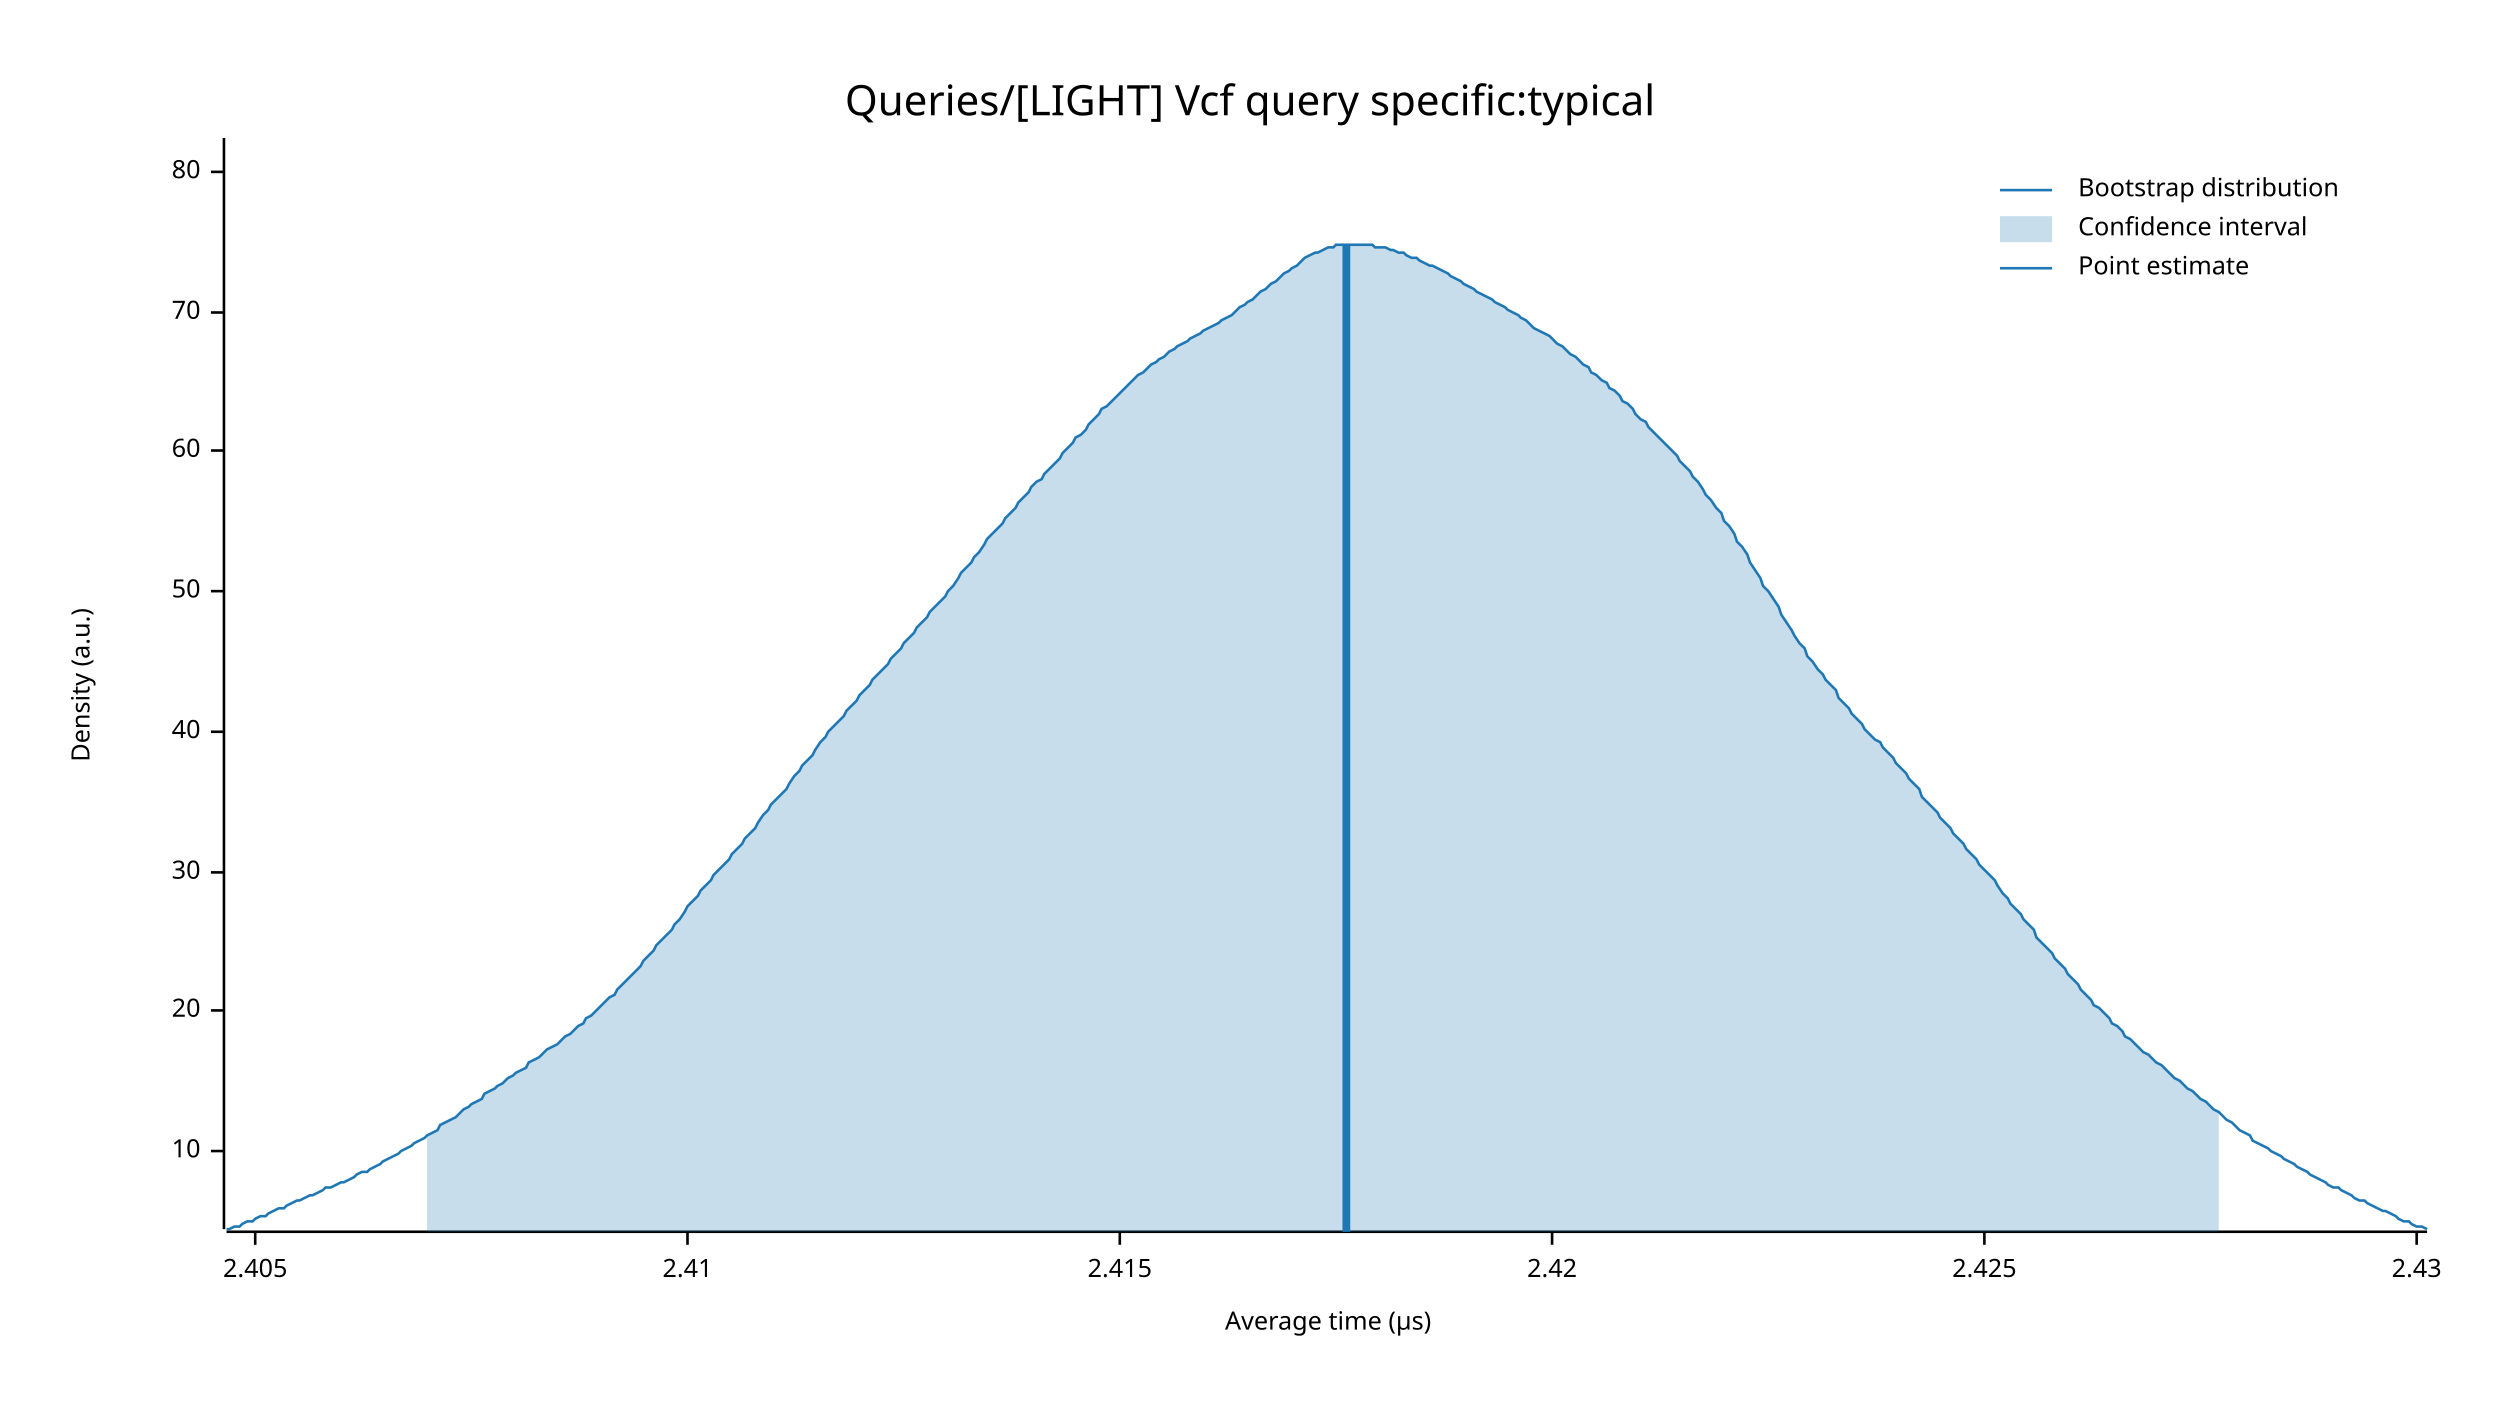
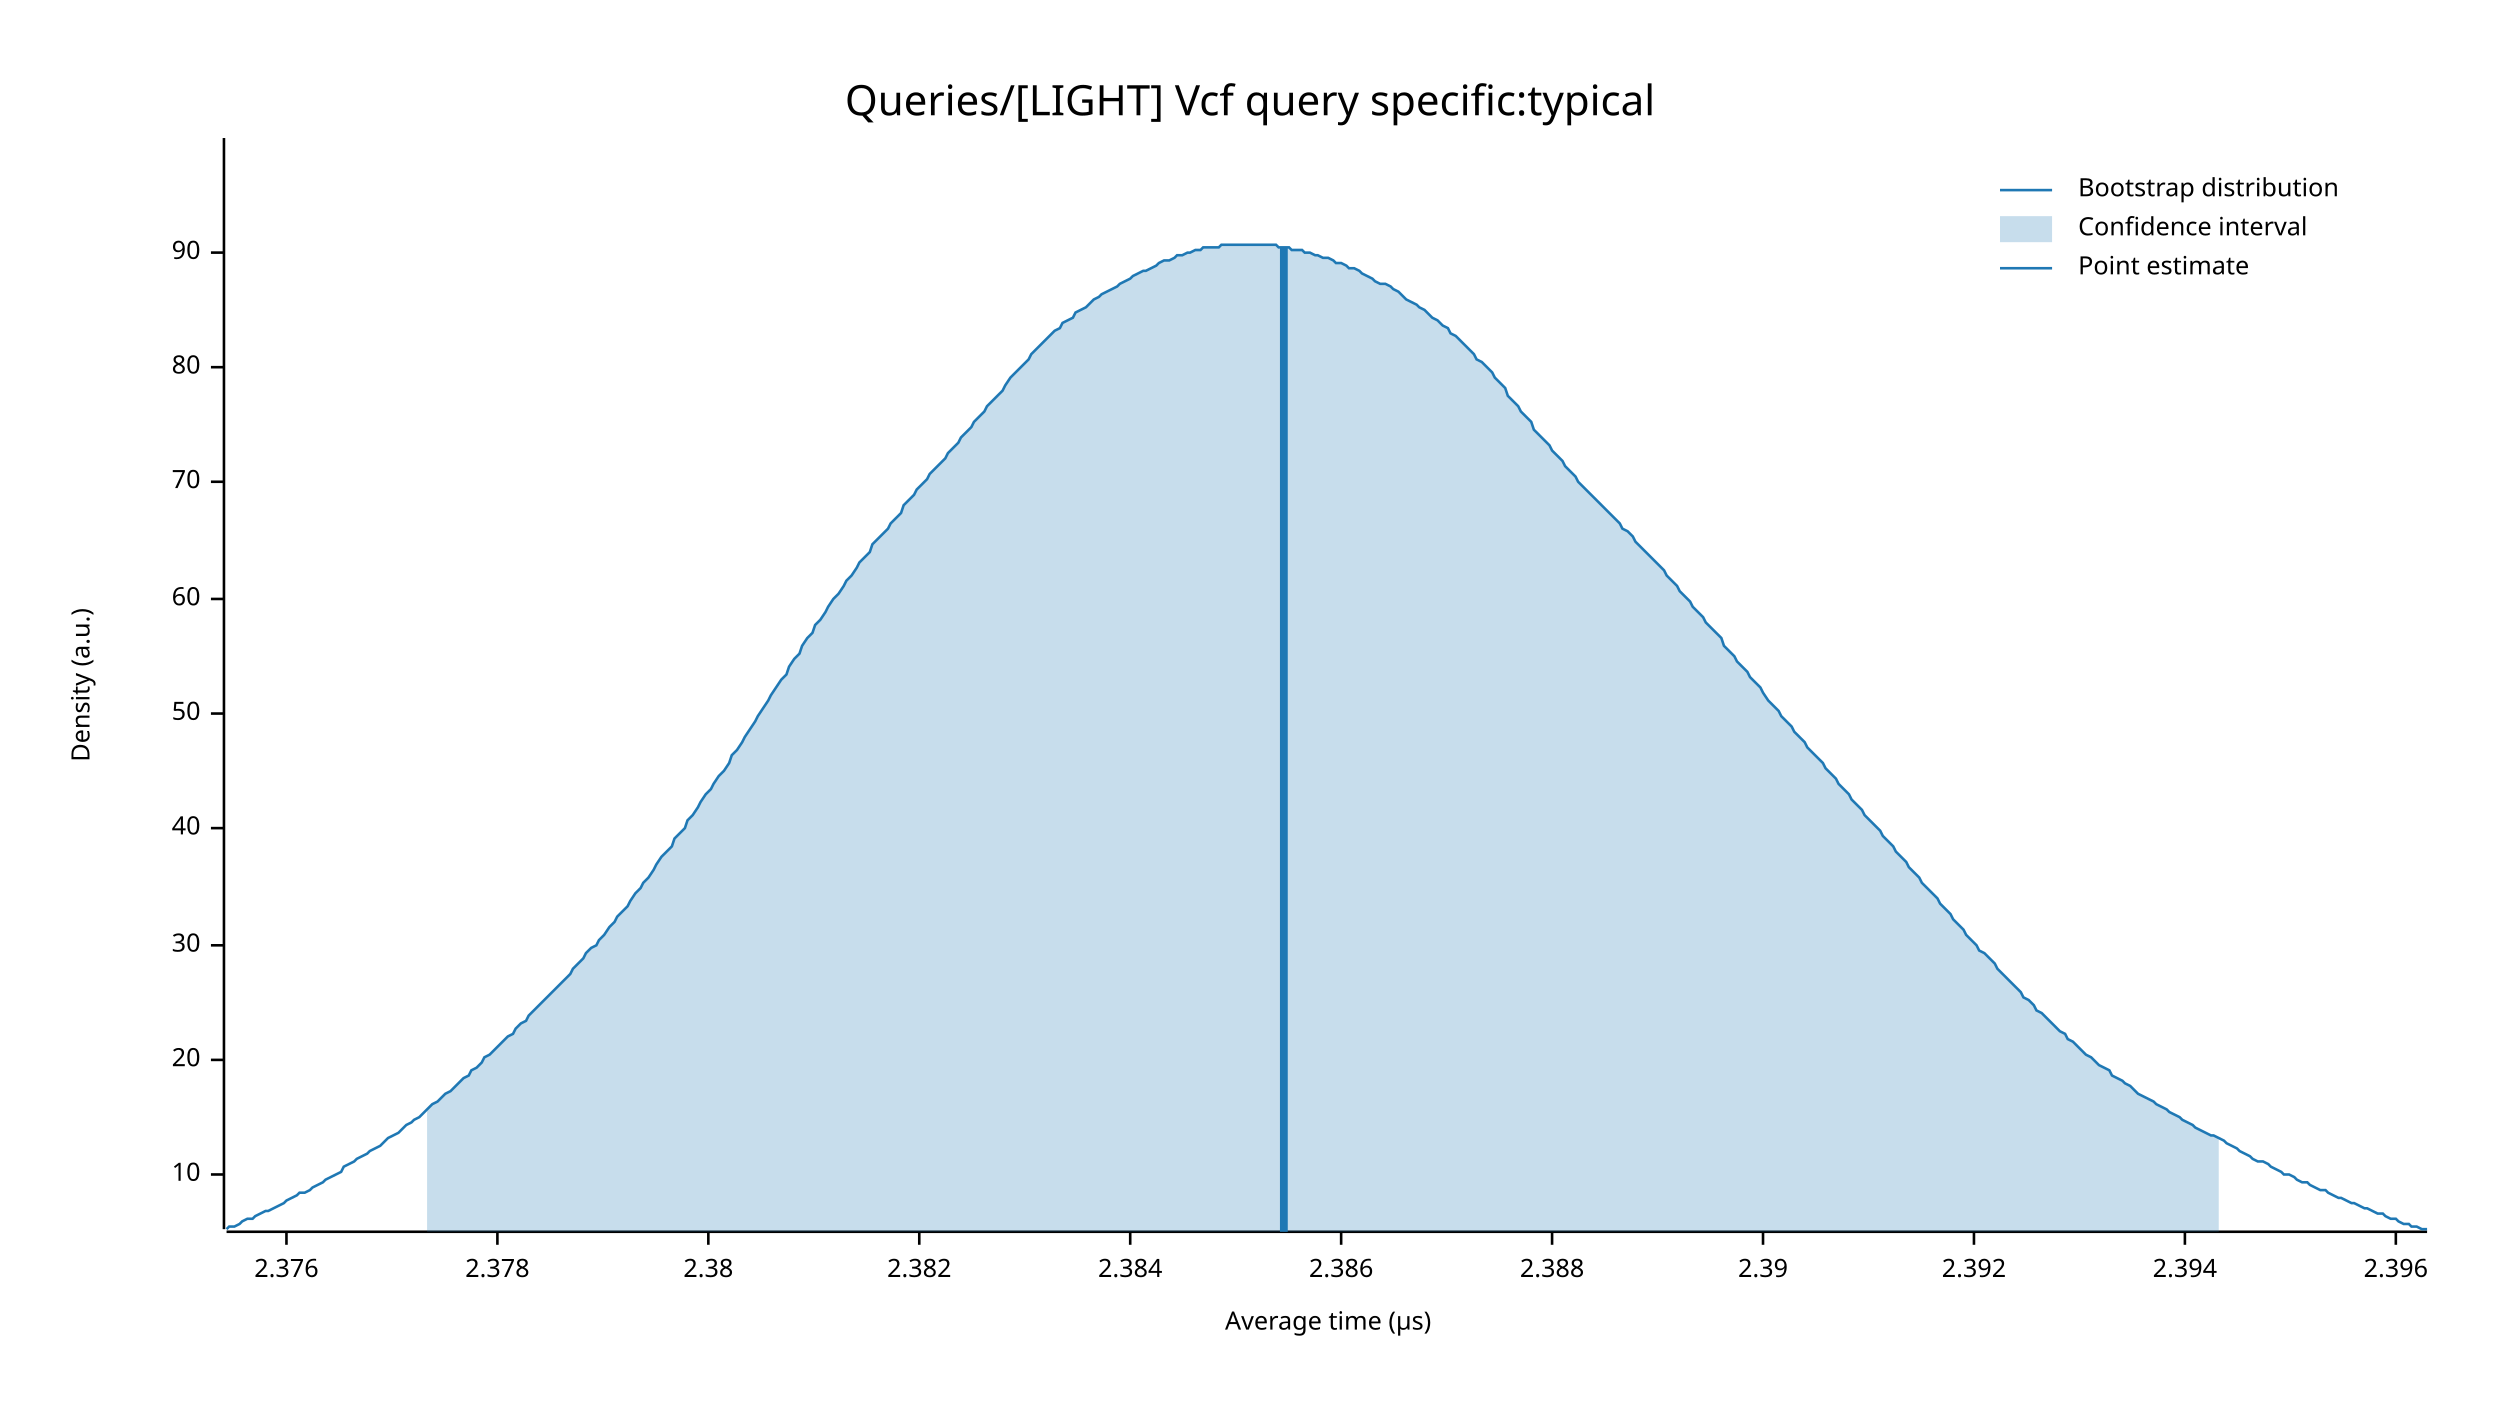
<svg xmlns="http://www.w3.org/2000/svg" width="960" height="540" viewBox="0 0 960 540">
  <text x="480" y="32" dy="0.76em" text-anchor="middle" font-family="sans-serif" font-size="16.129" opacity="1" fill="#000000">
Queries/[LIGHT] Vcf query specific:typical
</text>
  <text x="27" y="263" dy="0.76em" text-anchor="middle" font-family="sans-serif" font-size="9.677" opacity="1" fill="#000000" transform="rotate(270, 27, 263)">
Density (a.u.)
</text>
  <text x="510" y="513" dy="-0.5ex" text-anchor="middle" font-family="sans-serif" font-size="9.677" opacity="1" fill="#000000">
Average time (µs)
</text>
  <polyline fill="none" opacity="1" stroke="#000000" stroke-width="1" points="86,53 86,472 " />
-   <text x="77" y="442" dy="0.5ex" text-anchor="end" font-family="sans-serif" font-size="9.677" opacity="1" fill="#000000">
+   <text x="77" y="451" dy="0.5ex" text-anchor="end" font-family="sans-serif" font-size="9.677" opacity="1" fill="#000000">
10
</text>
-   <polyline fill="none" opacity="1" stroke="#000000" stroke-width="1" points="81,442 86,442 " />
-   <text x="77" y="388" dy="0.5ex" text-anchor="end" font-family="sans-serif" font-size="9.677" opacity="1" fill="#000000">
+   <polyline fill="none" opacity="1" stroke="#000000" stroke-width="1" points="81,451 86,451 " />
+   <text x="77" y="407" dy="0.5ex" text-anchor="end" font-family="sans-serif" font-size="9.677" opacity="1" fill="#000000">
20
</text>
-   <polyline fill="none" opacity="1" stroke="#000000" stroke-width="1" points="81,388 86,388 " />
-   <text x="77" y="335" dy="0.5ex" text-anchor="end" font-family="sans-serif" font-size="9.677" opacity="1" fill="#000000">
+   <polyline fill="none" opacity="1" stroke="#000000" stroke-width="1" points="81,407 86,407 " />
+   <text x="77" y="363" dy="0.5ex" text-anchor="end" font-family="sans-serif" font-size="9.677" opacity="1" fill="#000000">
30
</text>
-   <polyline fill="none" opacity="1" stroke="#000000" stroke-width="1" points="81,335 86,335 " />
-   <text x="77" y="281" dy="0.5ex" text-anchor="end" font-family="sans-serif" font-size="9.677" opacity="1" fill="#000000">
+   <polyline fill="none" opacity="1" stroke="#000000" stroke-width="1" points="81,363 86,363 " />
+   <text x="77" y="318" dy="0.5ex" text-anchor="end" font-family="sans-serif" font-size="9.677" opacity="1" fill="#000000">
40
</text>
-   <polyline fill="none" opacity="1" stroke="#000000" stroke-width="1" points="81,281 86,281 " />
-   <text x="77" y="227" dy="0.5ex" text-anchor="end" font-family="sans-serif" font-size="9.677" opacity="1" fill="#000000">
+   <polyline fill="none" opacity="1" stroke="#000000" stroke-width="1" points="81,318 86,318 " />
+   <text x="77" y="274" dy="0.5ex" text-anchor="end" font-family="sans-serif" font-size="9.677" opacity="1" fill="#000000">
50
</text>
-   <polyline fill="none" opacity="1" stroke="#000000" stroke-width="1" points="81,227 86,227 " />
-   <text x="77" y="173" dy="0.5ex" text-anchor="end" font-family="sans-serif" font-size="9.677" opacity="1" fill="#000000">
+   <polyline fill="none" opacity="1" stroke="#000000" stroke-width="1" points="81,274 86,274 " />
+   <text x="77" y="230" dy="0.5ex" text-anchor="end" font-family="sans-serif" font-size="9.677" opacity="1" fill="#000000">
60
</text>
-   <polyline fill="none" opacity="1" stroke="#000000" stroke-width="1" points="81,173 86,173 " />
-   <text x="77" y="120" dy="0.5ex" text-anchor="end" font-family="sans-serif" font-size="9.677" opacity="1" fill="#000000">
+   <polyline fill="none" opacity="1" stroke="#000000" stroke-width="1" points="81,230 86,230 " />
+   <text x="77" y="185" dy="0.5ex" text-anchor="end" font-family="sans-serif" font-size="9.677" opacity="1" fill="#000000">
70
</text>
-   <polyline fill="none" opacity="1" stroke="#000000" stroke-width="1" points="81,120 86,120 " />
-   <text x="77" y="66" dy="0.5ex" text-anchor="end" font-family="sans-serif" font-size="9.677" opacity="1" fill="#000000">
+   <polyline fill="none" opacity="1" stroke="#000000" stroke-width="1" points="81,185 86,185 " />
+   <text x="77" y="141" dy="0.5ex" text-anchor="end" font-family="sans-serif" font-size="9.677" opacity="1" fill="#000000">
80
</text>
-   <polyline fill="none" opacity="1" stroke="#000000" stroke-width="1" points="81,66 86,66 " />
+   <polyline fill="none" opacity="1" stroke="#000000" stroke-width="1" points="81,141 86,141 " />
+   <text x="77" y="97" dy="0.5ex" text-anchor="end" font-family="sans-serif" font-size="9.677" opacity="1" fill="#000000">
+ 90
+ </text>
+   <polyline fill="none" opacity="1" stroke="#000000" stroke-width="1" points="81,97 86,97 " />
  <polyline fill="none" opacity="1" stroke="#000000" stroke-width="1" points="87,473 932,473 " />
-   <text x="98" y="483" dy="0.76em" text-anchor="middle" font-family="sans-serif" font-size="9.677" opacity="1" fill="#000000">
- 2.405
+   <text x="110" y="483" dy="0.76em" text-anchor="middle" font-family="sans-serif" font-size="9.677" opacity="1" fill="#000000">
+ 2.376
</text>
-   <polyline fill="none" opacity="1" stroke="#000000" stroke-width="1" points="98,473 98,478 " />
-   <text x="264" y="483" dy="0.76em" text-anchor="middle" font-family="sans-serif" font-size="9.677" opacity="1" fill="#000000">
- 2.41
+   <polyline fill="none" opacity="1" stroke="#000000" stroke-width="1" points="110,473 110,478 " />
+   <text x="191" y="483" dy="0.76em" text-anchor="middle" font-family="sans-serif" font-size="9.677" opacity="1" fill="#000000">
+ 2.378
</text>
-   <polyline fill="none" opacity="1" stroke="#000000" stroke-width="1" points="264,473 264,478 " />
-   <text x="430" y="483" dy="0.76em" text-anchor="middle" font-family="sans-serif" font-size="9.677" opacity="1" fill="#000000">
- 2.415
+   <polyline fill="none" opacity="1" stroke="#000000" stroke-width="1" points="191,473 191,478 " />
+   <text x="272" y="483" dy="0.76em" text-anchor="middle" font-family="sans-serif" font-size="9.677" opacity="1" fill="#000000">
+ 2.38
</text>
-   <polyline fill="none" opacity="1" stroke="#000000" stroke-width="1" points="430,473 430,478 " />
+   <polyline fill="none" opacity="1" stroke="#000000" stroke-width="1" points="272,473 272,478 " />
+   <text x="353" y="483" dy="0.76em" text-anchor="middle" font-family="sans-serif" font-size="9.677" opacity="1" fill="#000000">
+ 2.382
+ </text>
+   <polyline fill="none" opacity="1" stroke="#000000" stroke-width="1" points="353,473 353,478 " />
+   <text x="434" y="483" dy="0.76em" text-anchor="middle" font-family="sans-serif" font-size="9.677" opacity="1" fill="#000000">
+ 2.384
+ </text>
+   <polyline fill="none" opacity="1" stroke="#000000" stroke-width="1" points="434,473 434,478 " />
+   <text x="515" y="483" dy="0.76em" text-anchor="middle" font-family="sans-serif" font-size="9.677" opacity="1" fill="#000000">
+ 2.386
+ </text>
+   <polyline fill="none" opacity="1" stroke="#000000" stroke-width="1" points="515,473 515,478 " />
  <text x="596" y="483" dy="0.76em" text-anchor="middle" font-family="sans-serif" font-size="9.677" opacity="1" fill="#000000">
- 2.42
+ 2.388
</text>
  <polyline fill="none" opacity="1" stroke="#000000" stroke-width="1" points="596,473 596,478 " />
-   <text x="762" y="483" dy="0.76em" text-anchor="middle" font-family="sans-serif" font-size="9.677" opacity="1" fill="#000000">
- 2.425
+   <text x="677" y="483" dy="0.76em" text-anchor="middle" font-family="sans-serif" font-size="9.677" opacity="1" fill="#000000">
+ 2.39
</text>
-   <polyline fill="none" opacity="1" stroke="#000000" stroke-width="1" points="762,473 762,478 " />
-   <text x="928" y="483" dy="0.76em" text-anchor="middle" font-family="sans-serif" font-size="9.677" opacity="1" fill="#000000">
- 2.43
+   <polyline fill="none" opacity="1" stroke="#000000" stroke-width="1" points="677,473 677,478 " />
+   <text x="758" y="483" dy="0.76em" text-anchor="middle" font-family="sans-serif" font-size="9.677" opacity="1" fill="#000000">
+ 2.392
</text>
-   <polyline fill="none" opacity="1" stroke="#000000" stroke-width="1" points="928,473 928,478 " />
-   <polyline fill="none" opacity="1" stroke="#1F78B4" stroke-width="1" points="87,472 88,472 90,471 92,471 93,470 95,469 97,469 98,468 100,467 102,467 103,466 105,465 107,464 109,464 110,463 112,462 114,461 115,461 117,460 119,459 120,459 122,458 124,457 125,456 127,456 129,455 131,454 132,454 134,453 136,452 137,451 139,450 141,450 142,449 144,448 146,447 147,446 149,445 151,444 153,443 154,442 156,441 158,440 159,439 161,438 163,437 164,436 166,435 168,434 169,432 171,431 173,430 175,429 176,428 178,426 180,425 181,424 183,423 185,422 186,420 188,419 190,418 191,417 193,416 195,414 197,413 198,412 200,411 202,410 203,408 205,407 207,406 208,405 210,403 212,402 214,401 215,400 217,398 219,397 220,396 222,394 224,393 225,391 227,390 229,388 230,387 232,385 234,383 236,382 237,380 239,378 241,376 242,375 244,373 246,371 247,369 249,367 251,365 252,363 254,361 256,359 258,357 259,355 261,353 263,350 264,348 266,346 268,344 269,342 271,340 273,338 274,336 276,334 278,332 280,330 281,328 283,326 285,324 286,322 288,320 290,318 291,316 293,313 295,311 296,309 298,307 300,305 302,303 303,301 305,298 307,296 308,294 310,292 312,290 313,288 315,285 317,283 318,281 320,279 322,277 324,275 325,273 327,271 329,269 330,267 332,265 334,263 335,261 337,259 339,257 341,255 342,253 344,251 346,249 347,247 349,245 351,243 352,241 354,239 356,237 357,235 359,233 361,231 363,229 364,227 366,225 368,222 369,220 371,218 373,216 374,214 376,212 378,209 379,207 381,205 383,203 385,201 386,199 388,197 390,195 391,193 393,191 395,189 396,187 398,185 400,184 401,182 403,180 405,178 407,176 408,174 410,172 412,170 413,168 415,167 417,165 418,163 420,161 422,159 423,157 425,156 427,154 429,152 430,151 432,149 434,147 435,146 437,144 439,143 440,142 442,140 444,139 445,138 447,137 449,135 451,134 452,133 454,132 456,131 457,130 459,129 461,128 462,127 464,126 466,125 468,124 469,123 471,122 473,121 474,120 476,118 478,117 479,116 481,115 483,113 484,112 486,111 488,109 490,108 491,107 493,105 495,104 496,103 498,102 500,100 501,99 503,98 505,97 506,97 508,96 510,95 512,95 513,94 515,94 517,94 518,94 520,94 522,94 523,94 525,94 527,94 528,95 530,95 532,95 534,96 535,96 537,97 539,97 540,98 542,99 544,99 545,100 547,101 549,102 550,102 552,103 554,104 556,105 557,106 559,107 561,108 562,109 564,110 566,111 567,112 569,113 571,114 573,115 574,116 576,117 578,118 579,119 581,120 583,121 584,122 586,123 588,125 589,126 591,127 593,128 595,129 596,130 598,132 600,133 601,134 603,136 605,137 606,138 608,140 610,141 611,143 613,144 615,146 617,147 618,149 620,150 622,152 623,154 625,155 627,157 628,159 630,161 632,162 633,164 635,166 637,168 639,170 640,171 642,173 644,175 645,177 647,179 649,181 650,183 652,185 654,188 655,190 657,192 659,195 661,197 662,200 664,202 666,205 667,208 669,210 671,213 672,216 674,219 676,222 677,225 679,227 681,230 683,233 684,236 686,239 688,242 689,244 691,247 693,249 694,252 696,254 698,257 700,259 701,261 703,263 705,265 706,268 708,270 710,272 711,274 713,276 715,278 716,280 718,282 720,284 722,285 723,287 725,289 727,291 728,293 730,295 732,297 733,299 735,301 737,303 738,306 740,308 742,310 744,312 745,314 747,316 749,318 750,320 752,322 754,324 755,326 757,328 759,330 760,332 762,334 764,336 766,338 767,340 769,343 771,345 772,347 774,349 776,351 777,353 779,355 781,357 782,360 784,362 786,364 788,366 789,368 791,370 793,372 794,374 796,376 798,378 799,380 801,382 803,384 804,386 806,387 808,389 810,391 811,393 813,394 815,396 816,398 818,399 820,401 821,402 823,404 825,405 827,407 828,408 830,409 832,411 833,412 835,414 837,415 838,416 840,418 842,419 843,420 845,422 847,423 849,425 850,426 852,427 854,429 855,430 857,431 859,433 860,434 862,435 864,436 865,438 867,439 869,440 871,441 872,442 874,443 876,444 877,445 879,446 881,447 882,448 884,449 886,450 887,451 889,452 891,453 893,454 894,455 896,456 898,456 899,457 901,458 903,459 904,460 906,461 908,461 909,462 911,463 913,464 915,465 916,465 918,466 920,467 921,468 923,469 925,469 926,470 928,471 930,471 932,472 " />
-   <polygon opacity="0.25" fill="#1F78B4" points="164,436 166,435 168,434 169,432 171,431 173,430 175,429 176,428 178,426 180,425 181,424 183,423 185,422 186,420 188,419 190,418 191,417 193,416 195,414 197,413 198,412 200,411 202,410 203,408 205,407 207,406 208,405 210,403 212,402 214,401 215,400 217,398 219,397 220,396 222,394 224,393 225,391 227,390 229,388 230,387 232,385 234,383 236,382 237,380 239,378 241,376 242,375 244,373 246,371 247,369 249,367 251,365 252,363 254,361 256,359 258,357 259,355 261,353 263,350 264,348 266,346 268,344 269,342 271,340 273,338 274,336 276,334 278,332 280,330 281,328 283,326 285,324 286,322 288,320 290,318 291,316 293,313 295,311 296,309 298,307 300,305 302,303 303,301 305,298 307,296 308,294 310,292 312,290 313,288 315,285 317,283 318,281 320,279 322,277 324,275 325,273 327,271 329,269 330,267 332,265 334,263 335,261 337,259 339,257 341,255 342,253 344,251 346,249 347,247 349,245 351,243 352,241 354,239 356,237 357,235 359,233 361,231 363,229 364,227 366,225 368,222 369,220 371,218 373,216 374,214 376,212 378,209 379,207 381,205 383,203 385,201 386,199 388,197 390,195 391,193 393,191 395,189 396,187 398,185 400,184 401,182 403,180 405,178 407,176 408,174 410,172 412,170 413,168 415,167 417,165 418,163 420,161 422,159 423,157 425,156 427,154 429,152 430,151 432,149 434,147 435,146 437,144 439,143 440,142 442,140 444,139 445,138 447,137 449,135 451,134 452,133 454,132 456,131 457,130 459,129 461,128 462,127 464,126 466,125 468,124 469,123 471,122 473,121 474,120 476,118 478,117 479,116 481,115 483,113 484,112 486,111 488,109 490,108 491,107 493,105 495,104 496,103 498,102 500,100 501,99 503,98 505,97 506,97 508,96 510,95 512,95 513,94 515,94 517,94 518,94 520,94 522,94 523,94 525,94 527,94 528,95 530,95 532,95 534,96 535,96 537,97 539,97 540,98 542,99 544,99 545,100 547,101 549,102 550,102 552,103 554,104 556,105 557,106 559,107 561,108 562,109 564,110 566,111 567,112 569,113 571,114 573,115 574,116 576,117 578,118 579,119 581,120 583,121 584,122 586,123 588,125 589,126 591,127 593,128 595,129 596,130 598,132 600,133 601,134 603,136 605,137 606,138 608,140 610,141 611,143 613,144 615,146 617,147 618,149 620,150 622,152 623,154 625,155 627,157 628,159 630,161 632,162 633,164 635,166 637,168 639,170 640,171 642,173 644,175 645,177 647,179 649,181 650,183 652,185 654,188 655,190 657,192 659,195 661,197 662,200 664,202 666,205 667,208 669,210 671,213 672,216 674,219 676,222 677,225 679,227 681,230 683,233 684,236 686,239 688,242 689,244 691,247 693,249 694,252 696,254 698,257 700,259 701,261 703,263 705,265 706,268 708,270 710,272 711,274 713,276 715,278 716,280 718,282 720,284 722,285 723,287 725,289 727,291 728,293 730,295 732,297 733,299 735,301 737,303 738,306 740,308 742,310 744,312 745,314 747,316 749,318 750,320 752,322 754,324 755,326 757,328 759,330 760,332 762,334 764,336 766,338 767,340 769,343 771,345 772,347 774,349 776,351 777,353 779,355 781,357 782,360 784,362 786,364 788,366 789,368 791,370 793,372 794,374 796,376 798,378 799,380 801,382 803,384 804,386 806,387 808,389 810,391 811,393 813,394 815,396 816,398 818,399 820,401 821,402 823,404 825,405 827,407 828,408 830,409 832,411 833,412 835,414 837,415 838,416 840,418 842,419 843,420 845,422 847,423 849,425 850,426 852,427 852,473 164,473 " />
-   <polyline fill="none" opacity="1" stroke="#1F78B4" stroke-width="3" points="517,473 517,94 " />
+   <polyline fill="none" opacity="1" stroke="#000000" stroke-width="1" points="758,473 758,478 " />
+   <text x="839" y="483" dy="0.76em" text-anchor="middle" font-family="sans-serif" font-size="9.677" opacity="1" fill="#000000">
+ 2.394
+ </text>
+   <polyline fill="none" opacity="1" stroke="#000000" stroke-width="1" points="839,473 839,478 " />
+   <text x="920" y="483" dy="0.76em" text-anchor="middle" font-family="sans-serif" font-size="9.677" opacity="1" fill="#000000">
+ 2.396
+ </text>
+   <polyline fill="none" opacity="1" stroke="#000000" stroke-width="1" points="920,473 920,478 " />
+   <polyline fill="none" opacity="1" stroke="#1F78B4" stroke-width="1" points="87,472 88,471 90,471 92,470 93,469 95,468 97,468 98,467 100,466 102,465 103,465 105,464 107,463 109,462 110,461 112,460 114,459 115,458 117,458 119,457 120,456 122,455 124,454 125,453 127,452 129,451 131,450 132,448 134,447 136,446 137,445 139,444 141,443 142,442 144,441 146,440 147,439 149,437 151,436 153,435 154,434 156,432 158,431 159,430 161,429 163,427 164,426 166,424 168,423 169,422 171,420 173,419 175,417 176,416 178,414 180,413 181,411 183,410 185,408 186,406 188,405 190,403 191,402 193,400 195,398 197,397 198,395 200,393 202,392 203,390 205,388 207,386 208,385 210,383 212,381 214,379 215,378 217,376 219,374 220,372 222,370 224,368 225,366 227,364 229,363 230,361 232,359 234,356 236,354 237,352 239,350 241,348 242,346 244,343 246,341 247,339 249,337 251,334 252,332 254,329 256,327 258,325 259,322 261,320 263,318 264,315 266,313 268,310 269,308 271,305 273,303 274,301 276,298 278,296 280,293 281,290 283,288 285,285 286,283 288,280 290,277 291,275 293,272 295,269 296,267 298,264 300,261 302,259 303,256 305,253 307,251 308,248 310,245 312,243 313,240 315,238 317,235 318,233 320,230 322,228 324,225 325,223 327,221 329,218 330,216 332,214 334,212 335,209 337,207 339,205 341,203 342,201 344,199 346,197 347,194 349,192 351,190 352,188 354,186 356,184 357,182 359,180 361,178 363,176 364,174 366,172 368,170 369,168 371,166 373,164 374,162 376,160 378,158 379,156 381,154 383,152 385,150 386,148 388,145 390,143 391,142 393,140 395,138 396,136 398,134 400,132 401,131 403,129 405,127 407,126 408,124 410,123 412,122 413,120 415,119 417,118 418,117 420,115 422,114 423,113 425,112 427,111 429,110 430,109 432,108 434,107 435,106 437,105 439,104 440,104 442,103 444,102 445,101 447,100 449,100 451,99 452,98 454,98 456,97 457,97 459,96 461,96 462,95 464,95 466,95 468,95 469,94 471,94 473,94 474,94 476,94 478,94 479,94 481,94 483,94 484,94 486,94 488,94 490,94 491,95 493,95 495,95 496,96 498,96 500,96 501,97 503,97 505,98 506,98 508,99 510,99 512,100 513,101 515,101 517,102 518,103 520,103 522,104 523,105 525,106 527,107 528,108 530,109 532,109 534,110 535,111 537,112 539,114 540,115 542,116 544,117 545,118 547,119 549,121 550,122 552,123 554,125 556,126 557,128 559,129 561,131 562,132 564,134 566,136 567,138 569,139 571,141 573,143 574,145 576,147 578,149 579,152 581,154 583,156 584,158 586,160 588,162 589,165 591,167 593,169 595,171 596,173 598,175 600,177 601,179 603,181 605,183 606,185 608,187 610,189 611,190 613,192 615,194 617,196 618,197 620,199 622,201 623,203 625,204 627,206 628,208 630,210 632,212 633,213 635,215 637,217 639,219 640,221 642,223 644,225 645,227 647,229 649,231 650,233 652,235 654,237 655,239 657,241 659,243 661,245 662,248 664,250 666,252 667,254 669,256 671,258 672,260 674,262 676,264 677,266 679,269 681,271 683,273 684,275 686,277 688,279 689,281 691,283 693,285 694,287 696,289 698,291 700,293 701,295 703,297 705,299 706,301 708,303 710,305 711,307 713,309 715,311 716,313 718,315 720,317 722,319 723,321 725,323 727,325 728,327 730,329 732,331 733,333 735,335 737,337 738,339 740,341 742,343 744,345 745,347 747,349 749,351 750,353 752,355 754,357 755,359 757,361 759,363 760,365 762,366 764,368 766,370 767,372 769,374 771,376 772,377 774,379 776,381 777,383 779,384 781,386 782,388 784,389 786,391 788,393 789,394 791,396 793,397 794,399 796,400 798,402 799,403 801,405 803,406 804,407 806,409 808,410 810,411 811,413 813,414 815,415 816,416 818,417 820,419 821,420 823,421 825,422 827,423 828,424 830,425 832,426 833,427 835,428 837,429 838,430 840,431 842,432 843,433 845,434 847,435 849,436 850,436 852,437 854,438 855,439 857,440 859,441 860,442 862,443 864,444 865,445 867,446 869,446 871,447 872,448 874,449 876,450 877,451 879,451 881,452 882,453 884,454 886,454 887,455 889,456 891,457 893,457 894,458 896,459 898,460 899,460 901,461 903,462 904,462 906,463 908,464 909,464 911,465 913,466 915,466 916,467 918,468 920,468 921,469 923,470 925,470 926,471 928,471 930,472 932,472 " />
+   <polygon opacity="0.25" fill="#1F78B4" points="164,426 166,424 168,423 169,422 171,420 173,419 175,417 176,416 178,414 180,413 181,411 183,410 185,408 186,406 188,405 190,403 191,402 193,400 195,398 197,397 198,395 200,393 202,392 203,390 205,388 207,386 208,385 210,383 212,381 214,379 215,378 217,376 219,374 220,372 222,370 224,368 225,366 227,364 229,363 230,361 232,359 234,356 236,354 237,352 239,350 241,348 242,346 244,343 246,341 247,339 249,337 251,334 252,332 254,329 256,327 258,325 259,322 261,320 263,318 264,315 266,313 268,310 269,308 271,305 273,303 274,301 276,298 278,296 280,293 281,290 283,288 285,285 286,283 288,280 290,277 291,275 293,272 295,269 296,267 298,264 300,261 302,259 303,256 305,253 307,251 308,248 310,245 312,243 313,240 315,238 317,235 318,233 320,230 322,228 324,225 325,223 327,221 329,218 330,216 332,214 334,212 335,209 337,207 339,205 341,203 342,201 344,199 346,197 347,194 349,192 351,190 352,188 354,186 356,184 357,182 359,180 361,178 363,176 364,174 366,172 368,170 369,168 371,166 373,164 374,162 376,160 378,158 379,156 381,154 383,152 385,150 386,148 388,145 390,143 391,142 393,140 395,138 396,136 398,134 400,132 401,131 403,129 405,127 407,126 408,124 410,123 412,122 413,120 415,119 417,118 418,117 420,115 422,114 423,113 425,112 427,111 429,110 430,109 432,108 434,107 435,106 437,105 439,104 440,104 442,103 444,102 445,101 447,100 449,100 451,99 452,98 454,98 456,97 457,97 459,96 461,96 462,95 464,95 466,95 468,95 469,94 471,94 473,94 474,94 476,94 478,94 479,94 481,94 483,94 484,94 486,94 488,94 490,94 491,95 493,95 495,95 496,96 498,96 500,96 501,97 503,97 505,98 506,98 508,99 510,99 512,100 513,101 515,101 517,102 518,103 520,103 522,104 523,105 525,106 527,107 528,108 530,109 532,109 534,110 535,111 537,112 539,114 540,115 542,116 544,117 545,118 547,119 549,121 550,122 552,123 554,125 556,126 557,128 559,129 561,131 562,132 564,134 566,136 567,138 569,139 571,141 573,143 574,145 576,147 578,149 579,152 581,154 583,156 584,158 586,160 588,162 589,165 591,167 593,169 595,171 596,173 598,175 600,177 601,179 603,181 605,183 606,185 608,187 610,189 611,190 613,192 615,194 617,196 618,197 620,199 622,201 623,203 625,204 627,206 628,208 630,210 632,212 633,213 635,215 637,217 639,219 640,221 642,223 644,225 645,227 647,229 649,231 650,233 652,235 654,237 655,239 657,241 659,243 661,245 662,248 664,250 666,252 667,254 669,256 671,258 672,260 674,262 676,264 677,266 679,269 681,271 683,273 684,275 686,277 688,279 689,281 691,283 693,285 694,287 696,289 698,291 700,293 701,295 703,297 705,299 706,301 708,303 710,305 711,307 713,309 715,311 716,313 718,315 720,317 722,319 723,321 725,323 727,325 728,327 730,329 732,331 733,333 735,335 737,337 738,339 740,341 742,343 744,345 745,347 747,349 749,351 750,353 752,355 754,357 755,359 757,361 759,363 760,365 762,366 764,368 766,370 767,372 769,374 771,376 772,377 774,379 776,381 777,383 779,384 781,386 782,388 784,389 786,391 788,393 789,394 791,396 793,397 794,399 796,400 798,402 799,403 801,405 803,406 804,407 806,409 808,410 810,411 811,413 813,414 815,415 816,416 818,417 820,419 821,420 823,421 825,422 827,423 828,424 830,425 832,426 833,427 835,428 837,429 838,430 840,431 842,432 843,433 845,434 847,435 849,436 850,436 852,437 852,473 164,473 " />
+   <polyline fill="none" opacity="1" stroke="#1F78B4" stroke-width="3" points="493,473 493,95 " />
  <text x="798" y="68" dy="0.76em" text-anchor="start" font-family="sans-serif" font-size="9.677" opacity="1" fill="#000000">
Bootstrap distribution
</text>
  <text x="798" y="83" dy="0.76em" text-anchor="start" font-family="sans-serif" font-size="9.677" opacity="1" fill="#000000">
Confidence interval
</text>
  <text x="798" y="98" dy="0.76em" text-anchor="start" font-family="sans-serif" font-size="9.677" opacity="1" fill="#000000">
Point estimate
</text>
  <polyline fill="none" opacity="1" stroke="#1F78B4" stroke-width="1" points="768,73 788,73 " />
  <rect x="768" y="83" width="20" height="10" opacity="0.25" fill="#1F78B4" stroke="none" />
  <polyline fill="none" opacity="1" stroke="#1F78B4" stroke-width="1" points="768,103 788,103 " />
</svg>
